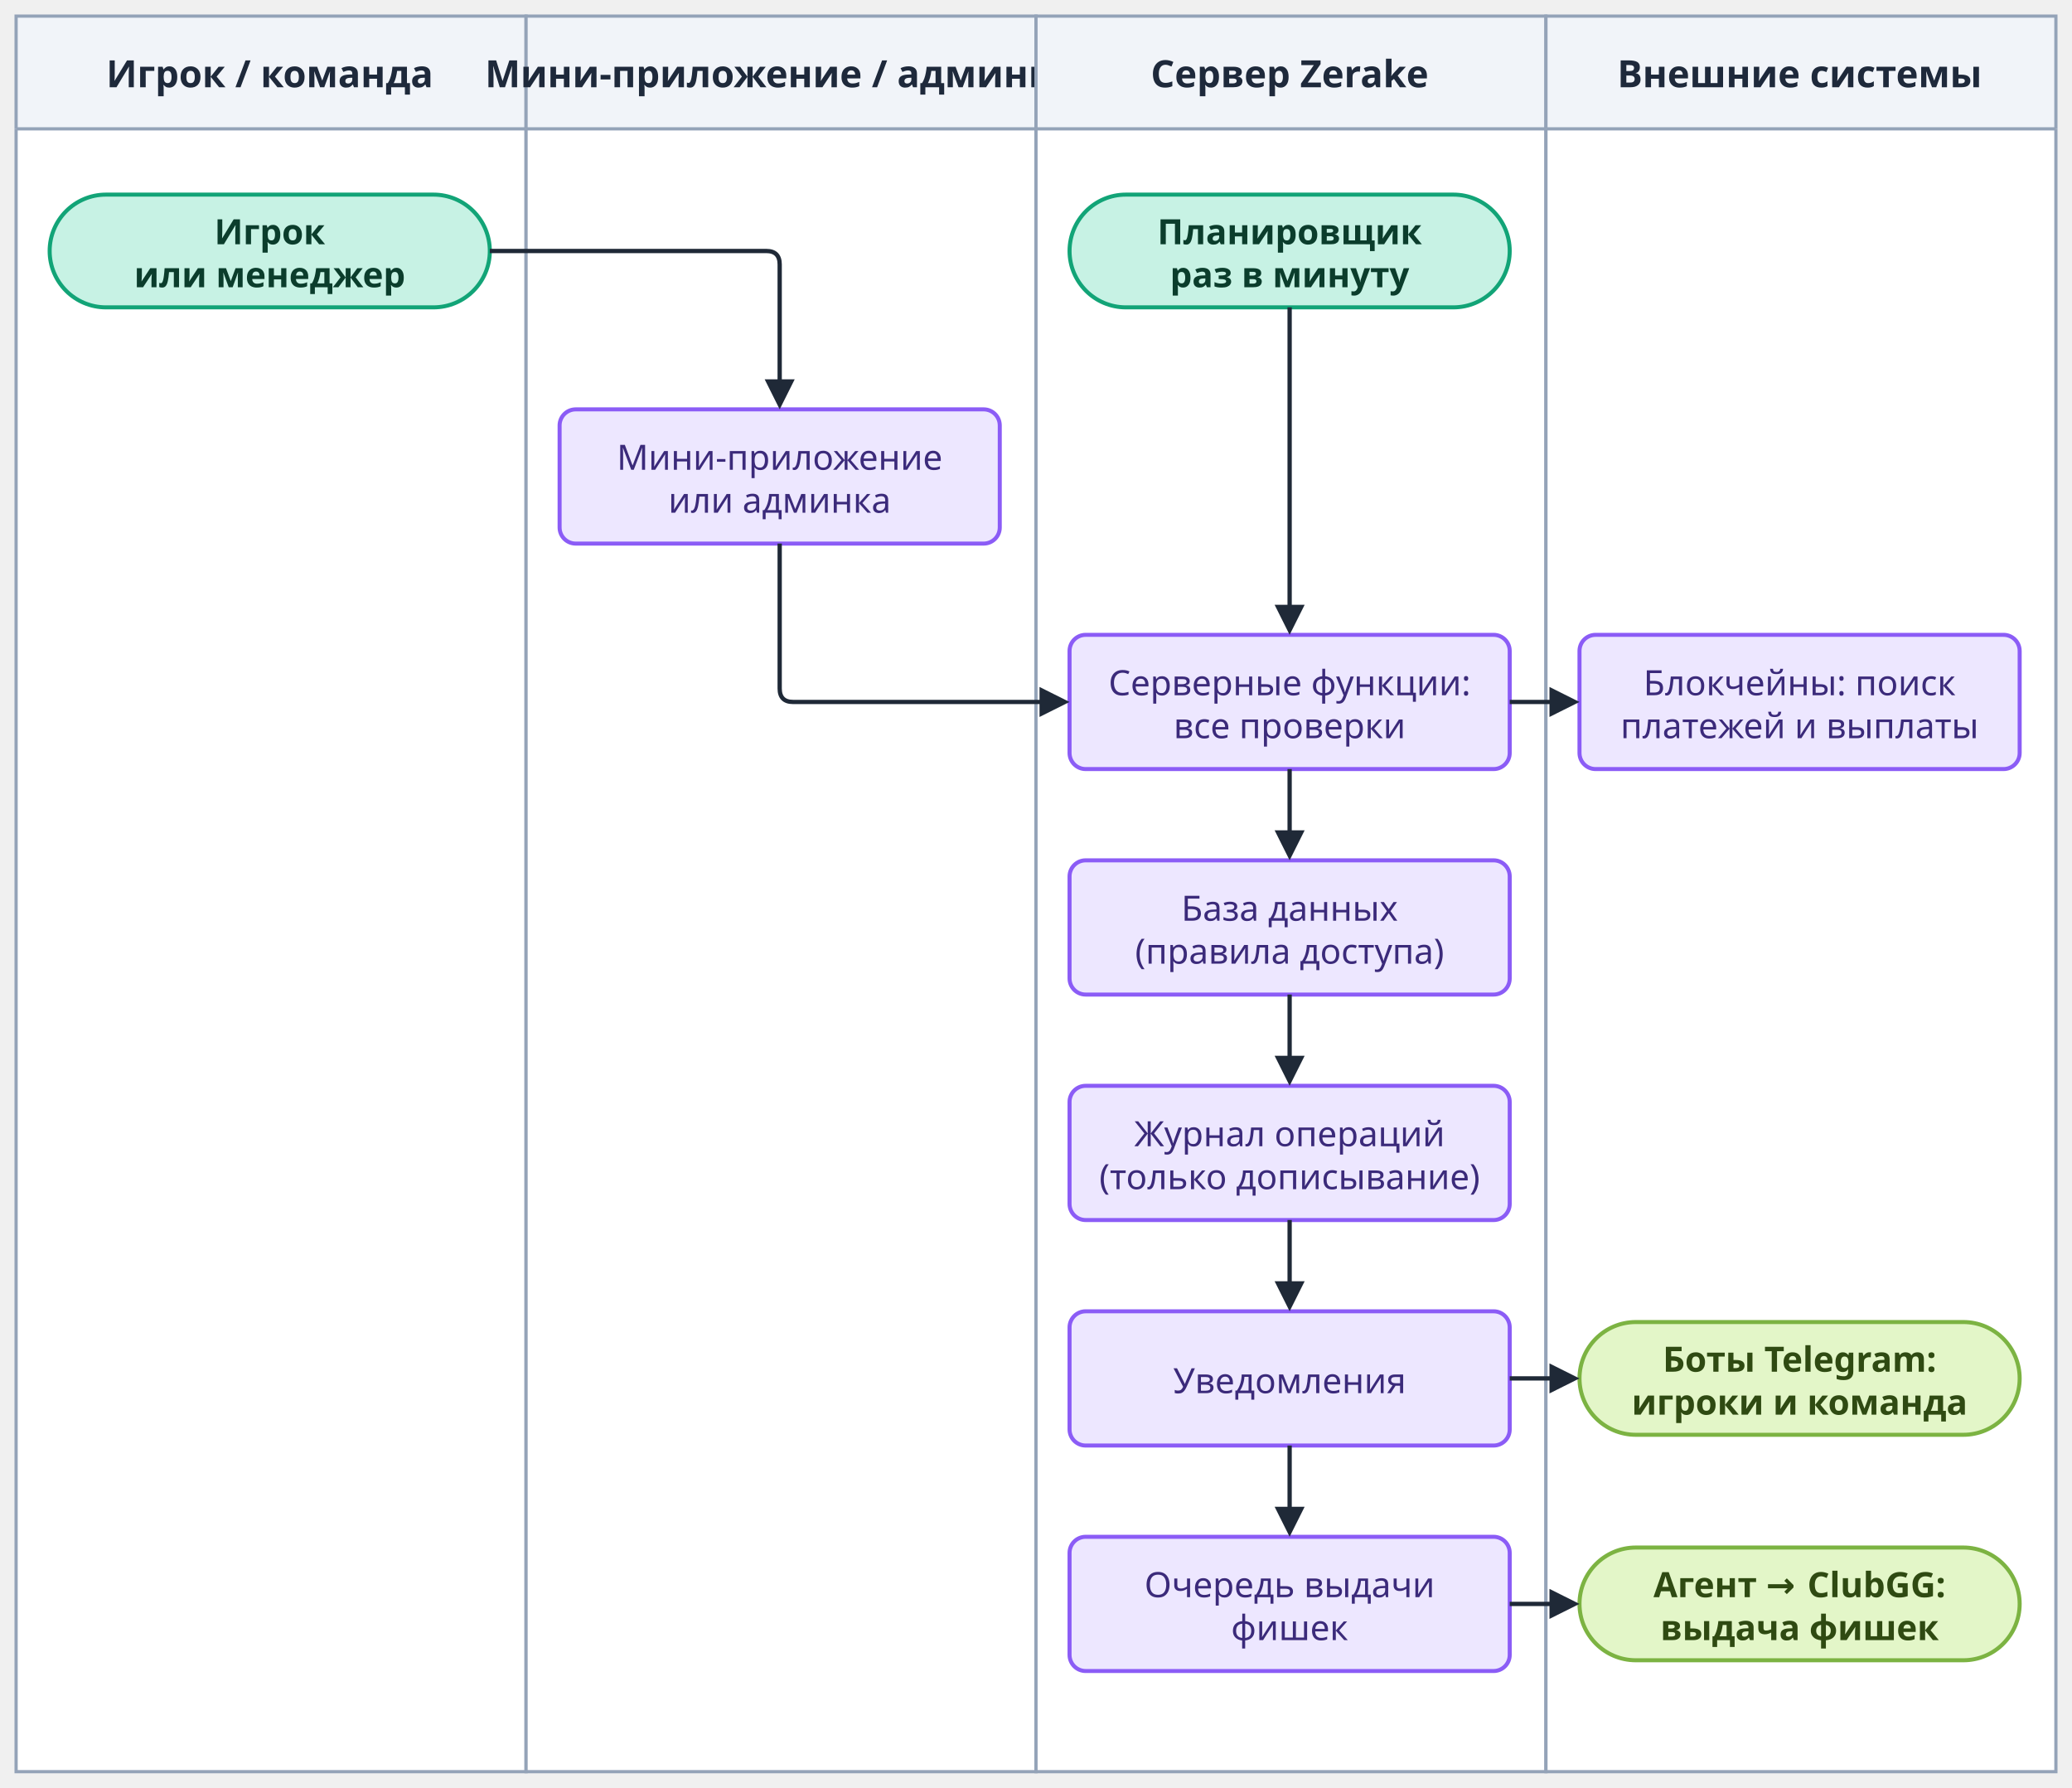
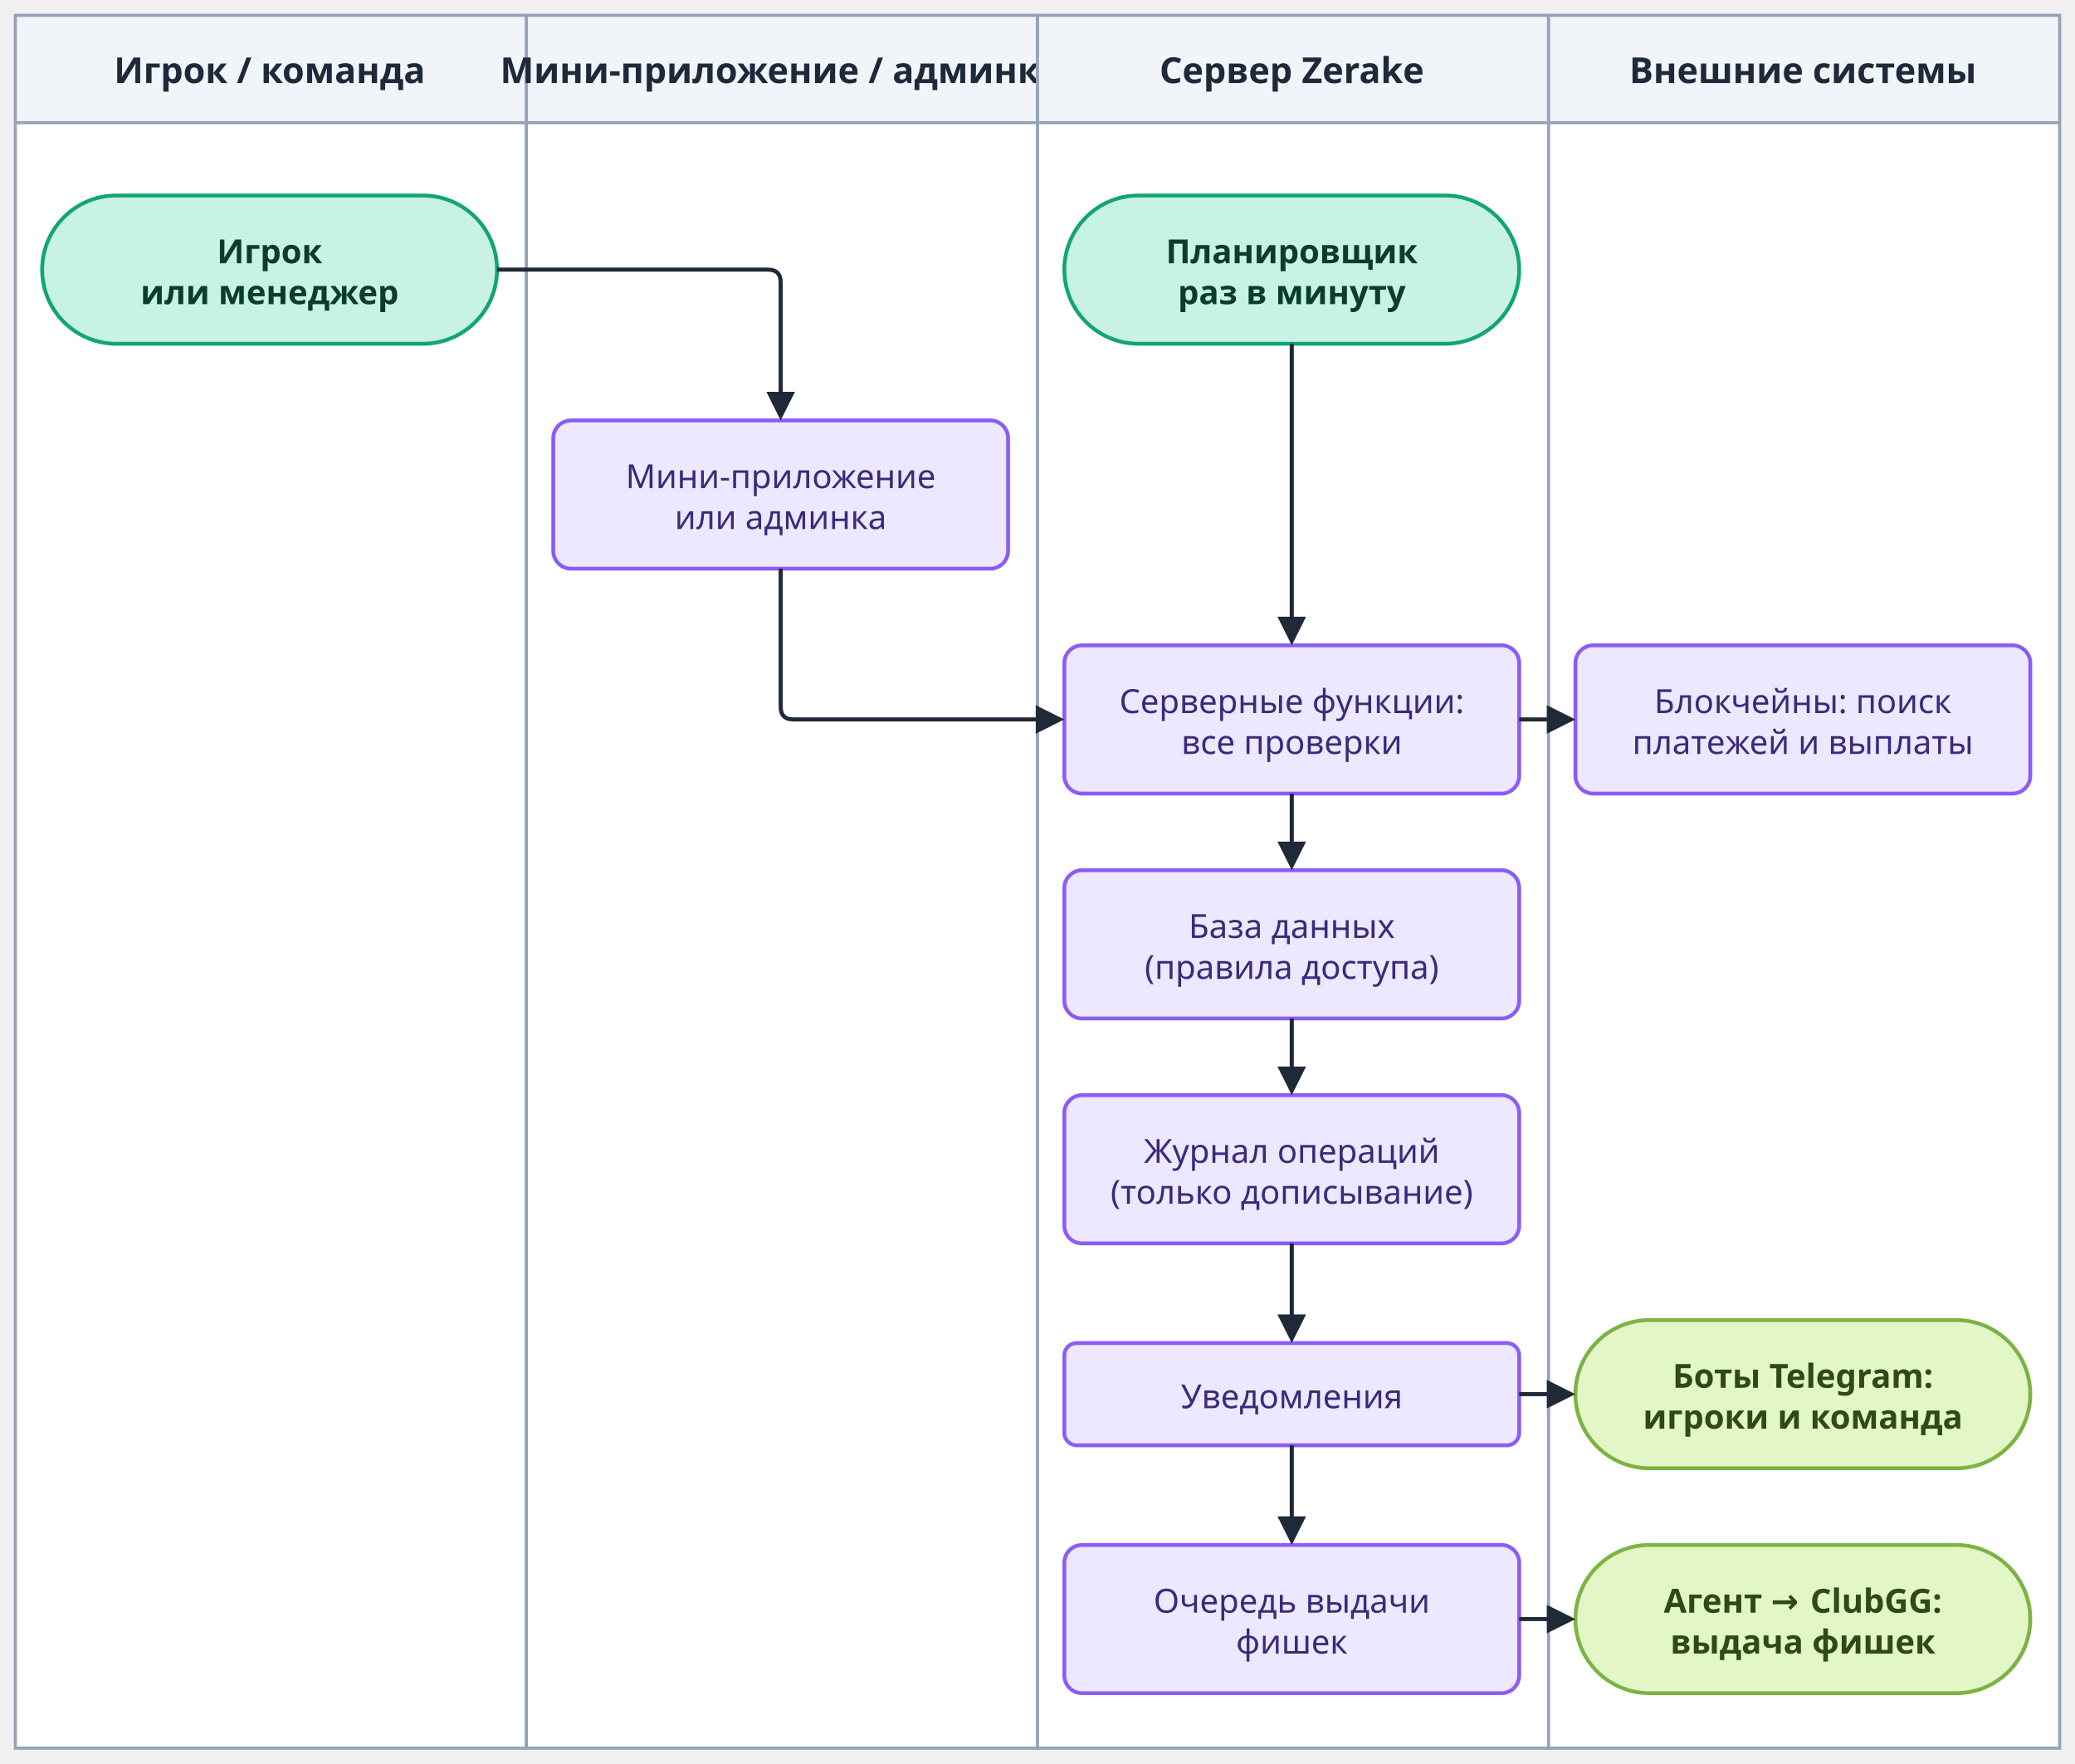
- <svg xmlns="http://www.w3.org/2000/svg" width="772" height="666" role="img" aria-label="Как запрос проходит через Zerake" viewBox="814.5 -5.5 772 666" style="">
+ <svg xmlns="http://www.w3.org/2000/svg" width="812" height="690" role="img" aria-label="Как запрос проходит через Zerake" viewBox="794.5 -5.5 812 690" style="">
  <g>
    <g />
-     <g transform="translate(820,0) scale(1)">
-       <g transform="translate(0.5,0.5)" style="visibility: visible;">
-         <path d="M 0 42 L 0 0 L 190 0 L 190 42" fill="#f1f4f9" stroke="#94a3b8" stroke-width="1.2" stroke-miterlimit="10" pointer-events="all" style="fill: light-dark(rgb(241, 244, 249), rgb(25, 28, 32)); stroke: light-dark(rgb(148, 163, 184), rgb(87, 100, 118));" />
-         <path d="M 0 42 L 0 654 L 190 654 L 190 42" fill="#ffffff" stroke="#94a3b8" stroke-width="1.2" stroke-miterlimit="10" pointer-events="all" style="fill: light-dark(rgb(255, 255, 255), rgb(18, 18, 18)); stroke: light-dark(rgb(148, 163, 184), rgb(87, 100, 118));" />
-         <path d="M 0 42 L 190 42" fill="none" stroke="white" stroke-width="9.2" stroke-miterlimit="10" pointer-events="stroke" style="stroke: light-dark(rgb(148, 163, 184), rgb(87, 100, 118));" visibility="hidden" vector-effect="non-scaling-stroke" />
-         <path d="M 0 42 L 190 42" fill="none" stroke="#94a3b8" stroke-width="1.2" stroke-miterlimit="10" pointer-events="all" style="stroke: light-dark(rgb(148, 163, 184), rgb(87, 100, 118));" />
-       </g>
-       <g style="">
-         <g fill="#1E293B" font-family="'Segoe UI'" font-weight="bold" text-anchor="middle" font-size="14px" style="fill: light-dark(rgb(30, 41, 59), rgb(195, 204, 220));">
-           <text x="95" y="27">Игрок / команда</text>
-         </g>
-       </g>
-       <g transform="translate(0.5,0.5)" style="visibility: visible;">
-         <path d="M 190 42 L 190 0 L 380 0 L 380 42" fill="#f1f4f9" stroke="#94a3b8" stroke-width="1.2" stroke-miterlimit="10" pointer-events="all" style="fill: light-dark(rgb(241, 244, 249), rgb(25, 28, 32)); stroke: light-dark(rgb(148, 163, 184), rgb(87, 100, 118));" />
-         <path d="M 190 42 L 190 654 L 380 654 L 380 42" fill="#ffffff" stroke="#94a3b8" stroke-width="1.2" stroke-miterlimit="10" pointer-events="all" style="fill: light-dark(rgb(255, 255, 255), rgb(18, 18, 18)); stroke: light-dark(rgb(148, 163, 184), rgb(87, 100, 118));" />
-         <path d="M 190 42 L 380 42" fill="none" stroke="white" stroke-width="9.2" stroke-miterlimit="10" pointer-events="stroke" style="stroke: light-dark(rgb(148, 163, 184), rgb(87, 100, 118));" visibility="hidden" vector-effect="non-scaling-stroke" />
-         <path d="M 190 42 L 380 42" fill="none" stroke="#94a3b8" stroke-width="1.2" stroke-miterlimit="10" pointer-events="all" style="stroke: light-dark(rgb(148, 163, 184), rgb(87, 100, 118));" />
-       </g>
-       <g style="">
-         <g fill="#1E293B" font-family="'Segoe UI'" font-weight="bold" text-anchor="middle" font-size="14px" style="fill: light-dark(rgb(30, 41, 59), rgb(195, 204, 220));">
-           <text x="285" y="27">Мини-приложение / админка</text>
-         </g>
-       </g>
-       <g transform="translate(0.5,0.5)" style="visibility: visible;">
-         <path d="M 380 42 L 380 0 L 570 0 L 570 42" fill="#f1f4f9" stroke="#94a3b8" stroke-width="1.2" stroke-miterlimit="10" pointer-events="all" style="fill: light-dark(rgb(241, 244, 249), rgb(25, 28, 32)); stroke: light-dark(rgb(148, 163, 184), rgb(87, 100, 118));" />
-         <path d="M 380 42 L 380 654 L 570 654 L 570 42" fill="#ffffff" stroke="#94a3b8" stroke-width="1.2" stroke-miterlimit="10" pointer-events="all" style="fill: light-dark(rgb(255, 255, 255), rgb(18, 18, 18)); stroke: light-dark(rgb(148, 163, 184), rgb(87, 100, 118));" />
-         <path d="M 380 42 L 570 42" fill="none" stroke="white" stroke-width="9.2" stroke-miterlimit="10" pointer-events="stroke" style="stroke: light-dark(rgb(148, 163, 184), rgb(87, 100, 118));" visibility="hidden" vector-effect="non-scaling-stroke" />
-         <path d="M 380 42 L 570 42" fill="none" stroke="#94a3b8" stroke-width="1.2" stroke-miterlimit="10" pointer-events="all" style="stroke: light-dark(rgb(148, 163, 184), rgb(87, 100, 118));" />
-       </g>
-       <g style="">
-         <g fill="#1E293B" font-family="'Segoe UI'" font-weight="bold" text-anchor="middle" font-size="14px" style="fill: light-dark(rgb(30, 41, 59), rgb(195, 204, 220));">
-           <text x="475" y="27">Сервер Zerake</text>
-         </g>
-       </g>
-       <g transform="translate(0.5,0.5)" style="visibility: visible;">
-         <path d="M 570 42 L 570 0 L 760 0 L 760 42" fill="#f1f4f9" stroke="#94a3b8" stroke-width="1.2" stroke-miterlimit="10" pointer-events="all" style="fill: light-dark(rgb(241, 244, 249), rgb(25, 28, 32)); stroke: light-dark(rgb(148, 163, 184), rgb(87, 100, 118));" />
-         <path d="M 570 42 L 570 654 L 760 654 L 760 42" fill="#ffffff" stroke="#94a3b8" stroke-width="1.2" stroke-miterlimit="10" pointer-events="all" style="fill: light-dark(rgb(255, 255, 255), rgb(18, 18, 18)); stroke: light-dark(rgb(148, 163, 184), rgb(87, 100, 118));" />
-         <path d="M 570 42 L 760 42" fill="none" stroke="white" stroke-width="9.2" stroke-miterlimit="10" pointer-events="stroke" style="stroke: light-dark(rgb(148, 163, 184), rgb(87, 100, 118));" visibility="hidden" vector-effect="non-scaling-stroke" />
-         <path d="M 570 42 L 760 42" fill="none" stroke="#94a3b8" stroke-width="1.2" stroke-miterlimit="10" pointer-events="all" style="stroke: light-dark(rgb(148, 163, 184), rgb(87, 100, 118));" />
-       </g>
-       <g style="">
-         <g fill="#1E293B" font-family="'Segoe UI'" font-weight="bold" text-anchor="middle" font-size="14px" style="fill: light-dark(rgb(30, 41, 59), rgb(195, 204, 220));">
-           <text x="665" y="27">Внешние системы</text>
-         </g>
-       </g>
-       <g style="visibility: visible;">
-         <rect x="13" y="67" width="164" height="42" rx="21" ry="21" fill="#c7f2e4" stroke="#12a477" stroke-width="1.5" pointer-events="all" style="fill: light-dark(rgb(199, 242, 228), rgb(9, 46, 34)); stroke: light-dark(rgb(18, 164, 119), rgb(29, 155, 116));" />
+     <g transform="translate(800,0) scale(1)">
+       <g transform="translate(0.5,0.5)" style="visibility: visible;">
+         <path d="M 0 42 L 0 0 L 200 0 L 200 42" fill="#f1f4f9" stroke="#94a3b8" stroke-width="1.2" stroke-miterlimit="10" pointer-events="all" style="fill: light-dark(rgb(241, 244, 249), rgb(25, 28, 32)); stroke: light-dark(rgb(148, 163, 184), rgb(87, 100, 118));" />
+         <path d="M 0 42 L 0 678 L 200 678 L 200 42" fill="#ffffff" stroke="#94a3b8" stroke-width="1.2" stroke-miterlimit="10" pointer-events="all" style="fill: light-dark(rgb(255, 255, 255), rgb(18, 18, 18)); stroke: light-dark(rgb(148, 163, 184), rgb(87, 100, 118));" />
+         <path d="M 0 42 L 200 42" fill="none" stroke="white" stroke-width="9.2" stroke-miterlimit="10" pointer-events="stroke" style="stroke: light-dark(rgb(148, 163, 184), rgb(87, 100, 118));" visibility="hidden" vector-effect="non-scaling-stroke" />
+         <path d="M 0 42 L 200 42" fill="none" stroke="#94a3b8" stroke-width="1.2" stroke-miterlimit="10" pointer-events="all" style="stroke: light-dark(rgb(148, 163, 184), rgb(87, 100, 118));" />
+       </g>
+       <g style="">
+         <g fill="#1E293B" font-family="'Segoe UI'" font-weight="bold" text-anchor="middle" font-size="14px" style="fill: light-dark(rgb(30, 41, 59), rgb(195, 204, 220));">
+           <text x="100" y="27">Игрок / команда</text>
+         </g>
+       </g>
+       <g transform="translate(0.5,0.5)" style="visibility: visible;">
+         <path d="M 200 42 L 200 0 L 400 0 L 400 42" fill="#f1f4f9" stroke="#94a3b8" stroke-width="1.2" stroke-miterlimit="10" pointer-events="all" style="fill: light-dark(rgb(241, 244, 249), rgb(25, 28, 32)); stroke: light-dark(rgb(148, 163, 184), rgb(87, 100, 118));" />
+         <path d="M 200 42 L 200 678 L 400 678 L 400 42" fill="#ffffff" stroke="#94a3b8" stroke-width="1.2" stroke-miterlimit="10" pointer-events="all" style="fill: light-dark(rgb(255, 255, 255), rgb(18, 18, 18)); stroke: light-dark(rgb(148, 163, 184), rgb(87, 100, 118));" />
+         <path d="M 200 42 L 400 42" fill="none" stroke="white" stroke-width="9.2" stroke-miterlimit="10" pointer-events="stroke" style="stroke: light-dark(rgb(148, 163, 184), rgb(87, 100, 118));" visibility="hidden" vector-effect="non-scaling-stroke" />
+         <path d="M 200 42 L 400 42" fill="none" stroke="#94a3b8" stroke-width="1.2" stroke-miterlimit="10" pointer-events="all" style="stroke: light-dark(rgb(148, 163, 184), rgb(87, 100, 118));" />
+       </g>
+       <g style="">
+         <g fill="#1E293B" font-family="'Segoe UI'" font-weight="bold" text-anchor="middle" font-size="14px" style="fill: light-dark(rgb(30, 41, 59), rgb(195, 204, 220));">
+           <text x="300" y="27">Мини-приложение / админка</text>
+         </g>
+       </g>
+       <g transform="translate(0.5,0.5)" style="visibility: visible;">
+         <path d="M 400 42 L 400 0 L 600 0 L 600 42" fill="#f1f4f9" stroke="#94a3b8" stroke-width="1.2" stroke-miterlimit="10" pointer-events="all" style="fill: light-dark(rgb(241, 244, 249), rgb(25, 28, 32)); stroke: light-dark(rgb(148, 163, 184), rgb(87, 100, 118));" />
+         <path d="M 400 42 L 400 678 L 600 678 L 600 42" fill="#ffffff" stroke="#94a3b8" stroke-width="1.2" stroke-miterlimit="10" pointer-events="all" style="fill: light-dark(rgb(255, 255, 255), rgb(18, 18, 18)); stroke: light-dark(rgb(148, 163, 184), rgb(87, 100, 118));" />
+         <path d="M 400 42 L 600 42" fill="none" stroke="white" stroke-width="9.2" stroke-miterlimit="10" pointer-events="stroke" style="stroke: light-dark(rgb(148, 163, 184), rgb(87, 100, 118));" visibility="hidden" vector-effect="non-scaling-stroke" />
+         <path d="M 400 42 L 600 42" fill="none" stroke="#94a3b8" stroke-width="1.2" stroke-miterlimit="10" pointer-events="all" style="stroke: light-dark(rgb(148, 163, 184), rgb(87, 100, 118));" />
+       </g>
+       <g style="">
+         <g fill="#1E293B" font-family="'Segoe UI'" font-weight="bold" text-anchor="middle" font-size="14px" style="fill: light-dark(rgb(30, 41, 59), rgb(195, 204, 220));">
+           <text x="500" y="27">Сервер Zerake</text>
+         </g>
+       </g>
+       <g transform="translate(0.5,0.5)" style="visibility: visible;">
+         <path d="M 600 42 L 600 0 L 800 0 L 800 42" fill="#f1f4f9" stroke="#94a3b8" stroke-width="1.2" stroke-miterlimit="10" pointer-events="all" style="fill: light-dark(rgb(241, 244, 249), rgb(25, 28, 32)); stroke: light-dark(rgb(148, 163, 184), rgb(87, 100, 118));" />
+         <path d="M 600 42 L 600 678 L 800 678 L 800 42" fill="#ffffff" stroke="#94a3b8" stroke-width="1.2" stroke-miterlimit="10" pointer-events="all" style="fill: light-dark(rgb(255, 255, 255), rgb(18, 18, 18)); stroke: light-dark(rgb(148, 163, 184), rgb(87, 100, 118));" />
+         <path d="M 600 42 L 800 42" fill="none" stroke="white" stroke-width="9.2" stroke-miterlimit="10" pointer-events="stroke" style="stroke: light-dark(rgb(148, 163, 184), rgb(87, 100, 118));" visibility="hidden" vector-effect="non-scaling-stroke" />
+         <path d="M 600 42 L 800 42" fill="none" stroke="#94a3b8" stroke-width="1.2" stroke-miterlimit="10" pointer-events="all" style="stroke: light-dark(rgb(148, 163, 184), rgb(87, 100, 118));" />
+       </g>
+       <g style="">
+         <g fill="#1E293B" font-family="'Segoe UI'" font-weight="bold" text-anchor="middle" font-size="14px" style="fill: light-dark(rgb(30, 41, 59), rgb(195, 204, 220));">
+           <text x="700" y="27">Внешние системы</text>
+         </g>
+       </g>
+       <g style="visibility: visible;">
+         <rect x="11" y="71" width="178" height="58" rx="29" ry="29" fill="#c7f2e4" stroke="#12a477" stroke-width="1.5" pointer-events="all" style="fill: light-dark(rgb(199, 242, 228), rgb(9, 46, 34)); stroke: light-dark(rgb(18, 164, 119), rgb(29, 155, 116));" />
      </g>
      <g style="">
        <g fill="#0B3D2C" font-family="'Segoe UI'" font-weight="bold" text-anchor="middle" font-size="13px" style="fill: light-dark(rgb(11, 61, 44), rgb(162, 205, 191));">
-           <text x="95" y="85.5">Игрок</text>
-           <text x="95" y="101.5">или менеджер</text>
-         </g>
-       </g>
-       <g style="visibility: visible;">
-         <rect x="203" y="147" width="164" height="50" rx="6" ry="6" fill="#ede7ff" stroke="#8b5cf6" stroke-width="1.5" pointer-events="all" style="fill: light-dark(rgb(237, 231, 255), rgb(38, 33, 53)); stroke: light-dark(rgb(139, 92, 246), rgb(162, 122, 254));" />
-       </g>
-       <g style="">
-         <g fill="#3B2A7A" font-family="'Segoe UI'" text-anchor="middle" font-size="13px" style="fill: light-dark(rgb(59, 42, 122), rgb(200, 185, 254));">
-           <text x="285" y="169.5">Мини-приложение</text>
-           <text x="285" y="185.5">или админка</text>
-         </g>
-       </g>
-       <g style="visibility: visible;">
-         <rect x="393" y="67" width="164" height="42" rx="21" ry="21" fill="#c7f2e4" stroke="#12a477" stroke-width="1.5" pointer-events="all" style="fill: light-dark(rgb(199, 242, 228), rgb(9, 46, 34)); stroke: light-dark(rgb(18, 164, 119), rgb(29, 155, 116));" />
+           <text x="100" y="97.5">Игрок</text>
+           <text x="100" y="113.5">или менеджер</text>
+         </g>
+       </g>
+       <g style="visibility: visible;">
+         <rect x="211" y="159" width="178" height="58" rx="6.96" ry="6.96" fill="#ede7ff" stroke="#8b5cf6" stroke-width="1.5" pointer-events="all" style="fill: light-dark(rgb(237, 231, 255), rgb(38, 33, 53)); stroke: light-dark(rgb(139, 92, 246), rgb(162, 122, 254));" />
+       </g>
+       <g style="">
+         <g fill="#3B2A7A" font-family="'Segoe UI'" text-anchor="middle" font-size="13px" style="fill: light-dark(rgb(59, 42, 122), rgb(200, 185, 254));">
+           <text x="300" y="185.5">Мини-приложение</text>
+           <text x="300" y="201.5">или админка</text>
+         </g>
+       </g>
+       <g style="visibility: visible;">
+         <rect x="411" y="71" width="178" height="58" rx="29" ry="29" fill="#c7f2e4" stroke="#12a477" stroke-width="1.5" pointer-events="all" style="fill: light-dark(rgb(199, 242, 228), rgb(9, 46, 34)); stroke: light-dark(rgb(18, 164, 119), rgb(29, 155, 116));" />
      </g>
      <g style="">
        <g fill="#0B3D2C" font-family="'Segoe UI'" font-weight="bold" text-anchor="middle" font-size="13px" style="fill: light-dark(rgb(11, 61, 44), rgb(162, 205, 191));">
-           <text x="475" y="85.5">Планировщик</text>
-           <text x="475" y="101.5">раз в минуту</text>
-         </g>
-       </g>
-       <g style="visibility: visible;">
-         <rect x="393" y="231" width="164" height="50" rx="6" ry="6" fill="#ede7ff" stroke="#8b5cf6" stroke-width="1.5" pointer-events="all" style="fill: light-dark(rgb(237, 231, 255), rgb(38, 33, 53)); stroke: light-dark(rgb(139, 92, 246), rgb(162, 122, 254));" />
-       </g>
-       <g style="">
-         <g fill="#3B2A7A" font-family="'Segoe UI'" text-anchor="middle" font-size="13px" style="fill: light-dark(rgb(59, 42, 122), rgb(200, 185, 254));">
-           <text x="475" y="253.5">Серверные функции:</text>
-           <text x="475" y="269.5">все проверки</text>
-         </g>
-       </g>
-       <g style="visibility: visible;">
-         <rect x="583" y="231" width="164" height="50" rx="6" ry="6" fill="#ede7ff" stroke="#8b5cf6" stroke-width="1.5" pointer-events="all" style="fill: light-dark(rgb(237, 231, 255), rgb(38, 33, 53)); stroke: light-dark(rgb(139, 92, 246), rgb(162, 122, 254));" />
-       </g>
-       <g style="">
-         <g fill="#3B2A7A" font-family="'Segoe UI'" text-anchor="middle" font-size="13px" style="fill: light-dark(rgb(59, 42, 122), rgb(200, 185, 254));">
-           <text x="665" y="253.5">Блокчейны: поиск</text>
-           <text x="665" y="269.5">платежей и выплаты</text>
-         </g>
-       </g>
-       <g style="visibility: visible;">
-         <rect x="393" y="315" width="164" height="50" rx="6" ry="6" fill="#ede7ff" stroke="#8b5cf6" stroke-width="1.5" pointer-events="all" style="fill: light-dark(rgb(237, 231, 255), rgb(38, 33, 53)); stroke: light-dark(rgb(139, 92, 246), rgb(162, 122, 254));" />
-       </g>
-       <g style="">
-         <g fill="#3B2A7A" font-family="'Segoe UI'" text-anchor="middle" font-size="13px" style="fill: light-dark(rgb(59, 42, 122), rgb(200, 185, 254));">
-           <text x="475" y="337.5">База данных</text>
-           <text x="475" y="353.5">(правила доступа)</text>
-         </g>
-       </g>
-       <g style="visibility: visible;">
-         <rect x="393" y="399" width="164" height="50" rx="6" ry="6" fill="#ede7ff" stroke="#8b5cf6" stroke-width="1.5" pointer-events="all" style="fill: light-dark(rgb(237, 231, 255), rgb(38, 33, 53)); stroke: light-dark(rgb(139, 92, 246), rgb(162, 122, 254));" />
-       </g>
-       <g style="">
-         <g fill="#3B2A7A" font-family="'Segoe UI'" text-anchor="middle" font-size="13px" style="fill: light-dark(rgb(59, 42, 122), rgb(200, 185, 254));">
-           <text x="475" y="421.5">Журнал операций</text>
-           <text x="475" y="437.5">(только дописывание)</text>
-         </g>
-       </g>
-       <g style="visibility: visible;">
-         <rect x="393" y="483" width="164" height="50" rx="6" ry="6" fill="#ede7ff" stroke="#8b5cf6" stroke-width="1.5" pointer-events="all" style="fill: light-dark(rgb(237, 231, 255), rgb(38, 33, 53)); stroke: light-dark(rgb(139, 92, 246), rgb(162, 122, 254));" />
-       </g>
-       <g style="">
-         <g fill="#3B2A7A" font-family="'Segoe UI'" text-anchor="middle" font-size="13px" style="fill: light-dark(rgb(59, 42, 122), rgb(200, 185, 254));">
-           <text x="475" y="513.5">Уведомления</text>
-         </g>
-       </g>
-       <g style="visibility: visible;">
-         <rect x="583" y="487" width="164" height="42" rx="21" ry="21" fill="#e3f6c8" stroke="#7cb342" stroke-width="1.5" pointer-events="all" style="fill: light-dark(rgb(227, 246, 200), rgb(22, 38, 0)); stroke: light-dark(rgb(124, 179, 66), rgb(69, 117, 20));" />
+           <text x="500" y="97.5">Планировщик</text>
+           <text x="500" y="113.5">раз в минуту</text>
+         </g>
+       </g>
+       <g style="visibility: visible;">
+         <rect x="411" y="247" width="178" height="58" rx="6.96" ry="6.96" fill="#ede7ff" stroke="#8b5cf6" stroke-width="1.5" pointer-events="all" style="fill: light-dark(rgb(237, 231, 255), rgb(38, 33, 53)); stroke: light-dark(rgb(139, 92, 246), rgb(162, 122, 254));" />
+       </g>
+       <g style="">
+         <g fill="#3B2A7A" font-family="'Segoe UI'" text-anchor="middle" font-size="13px" style="fill: light-dark(rgb(59, 42, 122), rgb(200, 185, 254));">
+           <text x="500" y="273.5">Серверные функции:</text>
+           <text x="500" y="289.5">все проверки</text>
+         </g>
+       </g>
+       <g style="visibility: visible;">
+         <rect x="611" y="247" width="178" height="58" rx="6.96" ry="6.96" fill="#ede7ff" stroke="#8b5cf6" stroke-width="1.5" pointer-events="all" style="fill: light-dark(rgb(237, 231, 255), rgb(38, 33, 53)); stroke: light-dark(rgb(139, 92, 246), rgb(162, 122, 254));" />
+       </g>
+       <g style="">
+         <g fill="#3B2A7A" font-family="'Segoe UI'" text-anchor="middle" font-size="13px" style="fill: light-dark(rgb(59, 42, 122), rgb(200, 185, 254));">
+           <text x="700" y="273.5">Блокчейны: поиск</text>
+           <text x="700" y="289.5">платежей и выплаты</text>
+         </g>
+       </g>
+       <g style="visibility: visible;">
+         <rect x="411" y="335" width="178" height="58" rx="6.96" ry="6.96" fill="#ede7ff" stroke="#8b5cf6" stroke-width="1.5" pointer-events="all" style="fill: light-dark(rgb(237, 231, 255), rgb(38, 33, 53)); stroke: light-dark(rgb(139, 92, 246), rgb(162, 122, 254));" />
+       </g>
+       <g style="">
+         <g fill="#3B2A7A" font-family="'Segoe UI'" text-anchor="middle" font-size="13px" style="fill: light-dark(rgb(59, 42, 122), rgb(200, 185, 254));">
+           <text x="500" y="361.5">База данных</text>
+           <text x="500" y="377.5">(правила доступа)</text>
+         </g>
+       </g>
+       <g style="visibility: visible;">
+         <rect x="411" y="423" width="178" height="58" rx="6.96" ry="6.96" fill="#ede7ff" stroke="#8b5cf6" stroke-width="1.5" pointer-events="all" style="fill: light-dark(rgb(237, 231, 255), rgb(38, 33, 53)); stroke: light-dark(rgb(139, 92, 246), rgb(162, 122, 254));" />
+       </g>
+       <g style="">
+         <g fill="#3B2A7A" font-family="'Segoe UI'" text-anchor="middle" font-size="13px" style="fill: light-dark(rgb(59, 42, 122), rgb(200, 185, 254));">
+           <text x="500" y="449.5">Журнал операций</text>
+           <text x="500" y="465.5">(только дописывание)</text>
+         </g>
+       </g>
+       <g style="visibility: visible;">
+         <rect x="411" y="520" width="178" height="40" rx="4.8" ry="4.8" fill="#ede7ff" stroke="#8b5cf6" stroke-width="1.5" pointer-events="all" style="fill: light-dark(rgb(237, 231, 255), rgb(38, 33, 53)); stroke: light-dark(rgb(139, 92, 246), rgb(162, 122, 254));" />
+       </g>
+       <g style="">
+         <g fill="#3B2A7A" font-family="'Segoe UI'" text-anchor="middle" font-size="13px" style="fill: light-dark(rgb(59, 42, 122), rgb(200, 185, 254));">
+           <text x="500" y="545.5">Уведомления</text>
+         </g>
+       </g>
+       <g style="visibility: visible;">
+         <rect x="611" y="511" width="178" height="58" rx="29" ry="29" fill="#e3f6c8" stroke="#7cb342" stroke-width="1.5" pointer-events="all" style="fill: light-dark(rgb(227, 246, 200), rgb(22, 38, 0)); stroke: light-dark(rgb(124, 179, 66), rgb(69, 117, 20));" />
      </g>
      <g style="">
        <g fill="#2F4A12" font-family="'Segoe UI'" font-weight="bold" text-anchor="middle" font-size="13px" style="fill: light-dark(rgb(47, 74, 18), rgb(168, 191, 143));">
-           <text x="665" y="505.5">Боты Telegram:</text>
-           <text x="665" y="521.5">игроки и команда</text>
-         </g>
-       </g>
-       <g style="visibility: visible;">
-         <rect x="393" y="567" width="164" height="50" rx="6" ry="6" fill="#ede7ff" stroke="#8b5cf6" stroke-width="1.5" pointer-events="all" style="fill: light-dark(rgb(237, 231, 255), rgb(38, 33, 53)); stroke: light-dark(rgb(139, 92, 246), rgb(162, 122, 254));" />
-       </g>
-       <g style="">
-         <g fill="#3B2A7A" font-family="'Segoe UI'" text-anchor="middle" font-size="13px" style="fill: light-dark(rgb(59, 42, 122), rgb(200, 185, 254));">
-           <text x="475" y="589.5">Очередь выдачи</text>
-           <text x="475" y="605.5">фишек</text>
-         </g>
-       </g>
-       <g style="visibility: visible;">
-         <rect x="583" y="571" width="164" height="42" rx="21" ry="21" fill="#e3f6c8" stroke="#7cb342" stroke-width="1.5" pointer-events="all" style="fill: light-dark(rgb(227, 246, 200), rgb(22, 38, 0)); stroke: light-dark(rgb(124, 179, 66), rgb(69, 117, 20));" />
+           <text x="700" y="537.5">Боты Telegram:</text>
+           <text x="700" y="553.5">игроки и команда</text>
+         </g>
+       </g>
+       <g style="visibility: visible;">
+         <rect x="411" y="599" width="178" height="58" rx="6.96" ry="6.96" fill="#ede7ff" stroke="#8b5cf6" stroke-width="1.5" pointer-events="all" style="fill: light-dark(rgb(237, 231, 255), rgb(38, 33, 53)); stroke: light-dark(rgb(139, 92, 246), rgb(162, 122, 254));" />
+       </g>
+       <g style="">
+         <g fill="#3B2A7A" font-family="'Segoe UI'" text-anchor="middle" font-size="13px" style="fill: light-dark(rgb(59, 42, 122), rgb(200, 185, 254));">
+           <text x="500" y="625.5">Очередь выдачи</text>
+           <text x="500" y="641.5">фишек</text>
+         </g>
+       </g>
+       <g style="visibility: visible;">
+         <rect x="611" y="599" width="178" height="58" rx="29" ry="29" fill="#e3f6c8" stroke="#7cb342" stroke-width="1.5" pointer-events="all" style="fill: light-dark(rgb(227, 246, 200), rgb(22, 38, 0)); stroke: light-dark(rgb(124, 179, 66), rgb(69, 117, 20));" />
      </g>
      <g style="">
        <g fill="#2F4A12" font-family="'Segoe UI'" font-weight="bold" text-anchor="middle" font-size="13px" style="fill: light-dark(rgb(47, 74, 18), rgb(168, 191, 143));">
-           <text x="665" y="589.5">Агент → ClubGG:</text>
-           <text x="665" y="605.5">выдача фишек</text>
-         </g>
-       </g>
-       <g style="visibility: visible;">
-         <path d="M 177 88 L 280 88 Q 285 88 285 93 L 285 136.61" fill="none" stroke="white" stroke-width="9.6" stroke-miterlimit="10" pointer-events="stroke" style="stroke: light-dark(rgb(31, 41, 55), rgb(196, 204, 216));" visibility="hidden" vector-effect="non-scaling-stroke" />
-         <path d="M 177 88 L 280 88 Q 285 88 285 93 L 285 136.61" fill="none" stroke="#1f2937" stroke-width="1.6" stroke-miterlimit="10" pointer-events="stroke" style="stroke: light-dark(rgb(31, 41, 55), rgb(196, 204, 216));" />
-         <path d="M 285 145.21 L 280.7 136.61 L 289.3 136.61 Z" fill="#1f2937" stroke="#1f2937" stroke-width="1.6" stroke-miterlimit="10" pointer-events="all" style="fill: light-dark(rgb(31, 41, 55), rgb(196, 204, 216)); stroke: light-dark(rgb(31, 41, 55), rgb(196, 204, 216));" />
-       </g>
-       <g style="visibility: visible;">
-         <path d="M 285 197 L 285 251 Q 285 256 290 256 L 382.61 256" fill="none" stroke="white" stroke-width="9.6" stroke-miterlimit="10" pointer-events="stroke" style="stroke: light-dark(rgb(31, 41, 55), rgb(196, 204, 216));" visibility="hidden" vector-effect="non-scaling-stroke" />
-         <path d="M 285 197 L 285 251 Q 285 256 290 256 L 382.61 256" fill="none" stroke="#1f2937" stroke-width="1.6" stroke-miterlimit="10" pointer-events="stroke" style="stroke: light-dark(rgb(31, 41, 55), rgb(196, 204, 216));" />
-         <path d="M 391.21 256 L 382.61 260.3 L 382.61 251.7 Z" fill="#1f2937" stroke="#1f2937" stroke-width="1.6" stroke-miterlimit="10" pointer-events="all" style="fill: light-dark(rgb(31, 41, 55), rgb(196, 204, 216)); stroke: light-dark(rgb(31, 41, 55), rgb(196, 204, 216));" />
-       </g>
-       <g style="visibility: visible;">
-         <path d="M 475 109 L 475 220.61" fill="none" stroke="white" stroke-width="9.6" stroke-miterlimit="10" pointer-events="stroke" style="stroke: light-dark(rgb(31, 41, 55), rgb(196, 204, 216));" visibility="hidden" vector-effect="non-scaling-stroke" />
-         <path d="M 475 109 L 475 220.61" fill="none" stroke="#1f2937" stroke-width="1.6" stroke-miterlimit="10" pointer-events="stroke" style="stroke: light-dark(rgb(31, 41, 55), rgb(196, 204, 216));" />
-         <path d="M 475 229.21 L 470.7 220.61 L 479.3 220.61 Z" fill="#1f2937" stroke="#1f2937" stroke-width="1.6" stroke-miterlimit="10" pointer-events="all" style="fill: light-dark(rgb(31, 41, 55), rgb(196, 204, 216)); stroke: light-dark(rgb(31, 41, 55), rgb(196, 204, 216));" />
-       </g>
-       <g style="visibility: visible;">
-         <path d="M 557 256 L 572 256 Q 577 256 572 256 L 567.5 256 Q 563 256 567.81 256 L 572.61 256" fill="none" stroke="white" stroke-width="9.6" stroke-miterlimit="10" pointer-events="stroke" style="stroke: light-dark(rgb(31, 41, 55), rgb(196, 204, 216));" visibility="hidden" vector-effect="non-scaling-stroke" />
-         <path d="M 557 256 L 572 256 Q 577 256 572 256 L 567.5 256 Q 563 256 567.81 256 L 572.61 256" fill="none" stroke="#1f2937" stroke-width="1.6" stroke-miterlimit="10" pointer-events="stroke" style="stroke: light-dark(rgb(31, 41, 55), rgb(196, 204, 216));" />
-         <path d="M 581.21 256 L 572.61 260.3 L 572.61 251.7 Z" fill="#1f2937" stroke="#1f2937" stroke-width="1.6" stroke-miterlimit="10" pointer-events="all" style="fill: light-dark(rgb(31, 41, 55), rgb(196, 204, 216)); stroke: light-dark(rgb(31, 41, 55), rgb(196, 204, 216));" />
-       </g>
-       <g style="visibility: visible;">
-         <path d="M 475 281 L 475 296 Q 475 301 475 298 L 475 296.5 Q 475 295 475 299.81 L 475 304.61" fill="none" stroke="white" stroke-width="9.6" stroke-miterlimit="10" pointer-events="stroke" style="stroke: light-dark(rgb(31, 41, 55), rgb(196, 204, 216));" visibility="hidden" vector-effect="non-scaling-stroke" />
-         <path d="M 475 281 L 475 296 Q 475 301 475 298 L 475 296.5 Q 475 295 475 299.81 L 475 304.61" fill="none" stroke="#1f2937" stroke-width="1.6" stroke-miterlimit="10" pointer-events="stroke" style="stroke: light-dark(rgb(31, 41, 55), rgb(196, 204, 216));" />
-         <path d="M 475 313.21 L 470.7 304.61 L 479.3 304.61 Z" fill="#1f2937" stroke="#1f2937" stroke-width="1.6" stroke-miterlimit="10" pointer-events="all" style="fill: light-dark(rgb(31, 41, 55), rgb(196, 204, 216)); stroke: light-dark(rgb(31, 41, 55), rgb(196, 204, 216));" />
-       </g>
-       <g style="visibility: visible;">
-         <path d="M 475 365 L 475 380 Q 475 385 475 382 L 475 380.5 Q 475 379 475 383.81 L 475 388.61" fill="none" stroke="white" stroke-width="9.6" stroke-miterlimit="10" pointer-events="stroke" style="stroke: light-dark(rgb(31, 41, 55), rgb(196, 204, 216));" visibility="hidden" vector-effect="non-scaling-stroke" />
-         <path d="M 475 365 L 475 380 Q 475 385 475 382 L 475 380.5 Q 475 379 475 383.81 L 475 388.61" fill="none" stroke="#1f2937" stroke-width="1.6" stroke-miterlimit="10" pointer-events="stroke" style="stroke: light-dark(rgb(31, 41, 55), rgb(196, 204, 216));" />
-         <path d="M 475 397.21 L 470.7 388.61 L 479.3 388.61 Z" fill="#1f2937" stroke="#1f2937" stroke-width="1.6" stroke-miterlimit="10" pointer-events="all" style="fill: light-dark(rgb(31, 41, 55), rgb(196, 204, 216)); stroke: light-dark(rgb(31, 41, 55), rgb(196, 204, 216));" />
-       </g>
-       <g style="visibility: visible;">
-         <path d="M 475 449 L 475 464 Q 475 469 475 466 L 475 464.5 Q 475 463 475 467.81 L 475 472.61" fill="none" stroke="white" stroke-width="9.6" stroke-miterlimit="10" pointer-events="stroke" style="stroke: light-dark(rgb(31, 41, 55), rgb(196, 204, 216));" visibility="hidden" vector-effect="non-scaling-stroke" />
-         <path d="M 475 449 L 475 464 Q 475 469 475 466 L 475 464.5 Q 475 463 475 467.81 L 475 472.61" fill="none" stroke="#1f2937" stroke-width="1.6" stroke-miterlimit="10" pointer-events="stroke" style="stroke: light-dark(rgb(31, 41, 55), rgb(196, 204, 216));" />
-         <path d="M 475 481.21 L 470.7 472.61 L 479.3 472.61 Z" fill="#1f2937" stroke="#1f2937" stroke-width="1.6" stroke-miterlimit="10" pointer-events="all" style="fill: light-dark(rgb(31, 41, 55), rgb(196, 204, 216)); stroke: light-dark(rgb(31, 41, 55), rgb(196, 204, 216));" />
-       </g>
-       <g style="visibility: visible;">
-         <path d="M 557 508 L 572 508 Q 577 508 572 508 L 567.5 508 Q 563 508 567.81 508 L 572.61 508" fill="none" stroke="white" stroke-width="9.6" stroke-miterlimit="10" pointer-events="stroke" style="stroke: light-dark(rgb(31, 41, 55), rgb(196, 204, 216));" visibility="hidden" vector-effect="non-scaling-stroke" />
-         <path d="M 557 508 L 572 508 Q 577 508 572 508 L 567.5 508 Q 563 508 567.81 508 L 572.61 508" fill="none" stroke="#1f2937" stroke-width="1.6" stroke-miterlimit="10" pointer-events="stroke" style="stroke: light-dark(rgb(31, 41, 55), rgb(196, 204, 216));" />
-         <path d="M 581.21 508 L 572.61 512.3 L 572.61 503.7 Z" fill="#1f2937" stroke="#1f2937" stroke-width="1.6" stroke-miterlimit="10" pointer-events="all" style="fill: light-dark(rgb(31, 41, 55), rgb(196, 204, 216)); stroke: light-dark(rgb(31, 41, 55), rgb(196, 204, 216));" />
-       </g>
-       <g style="visibility: visible;">
-         <path d="M 475 533 L 475 548 Q 475 553 475 550 L 475 548.5 Q 475 547 475 551.81 L 475 556.61" fill="none" stroke="white" stroke-width="9.6" stroke-miterlimit="10" pointer-events="stroke" style="stroke: light-dark(rgb(31, 41, 55), rgb(196, 204, 216));" visibility="hidden" vector-effect="non-scaling-stroke" />
-         <path d="M 475 533 L 475 548 Q 475 553 475 550 L 475 548.5 Q 475 547 475 551.81 L 475 556.61" fill="none" stroke="#1f2937" stroke-width="1.6" stroke-miterlimit="10" pointer-events="stroke" style="stroke: light-dark(rgb(31, 41, 55), rgb(196, 204, 216));" />
-         <path d="M 475 565.21 L 470.7 556.61 L 479.3 556.61 Z" fill="#1f2937" stroke="#1f2937" stroke-width="1.6" stroke-miterlimit="10" pointer-events="all" style="fill: light-dark(rgb(31, 41, 55), rgb(196, 204, 216)); stroke: light-dark(rgb(31, 41, 55), rgb(196, 204, 216));" />
-       </g>
-       <g style="visibility: visible;">
-         <path d="M 557 592 L 572 592 Q 577 592 572 592 L 567.5 592 Q 563 592 567.81 592 L 572.61 592" fill="none" stroke="white" stroke-width="9.6" stroke-miterlimit="10" pointer-events="stroke" style="stroke: light-dark(rgb(31, 41, 55), rgb(196, 204, 216));" visibility="hidden" vector-effect="non-scaling-stroke" />
-         <path d="M 557 592 L 572 592 Q 577 592 572 592 L 567.5 592 Q 563 592 567.81 592 L 572.61 592" fill="none" stroke="#1f2937" stroke-width="1.6" stroke-miterlimit="10" pointer-events="stroke" style="stroke: light-dark(rgb(31, 41, 55), rgb(196, 204, 216));" />
-         <path d="M 581.21 592 L 572.61 596.3 L 572.61 587.7 Z" fill="#1f2937" stroke="#1f2937" stroke-width="1.6" stroke-miterlimit="10" pointer-events="all" style="fill: light-dark(rgb(31, 41, 55), rgb(196, 204, 216)); stroke: light-dark(rgb(31, 41, 55), rgb(196, 204, 216));" />
+           <text x="700" y="625.5">Агент → ClubGG:</text>
+           <text x="700" y="641.5">выдача фишек</text>
+         </g>
+       </g>
+       <g style="visibility: visible;">
+         <path d="M 189 100 L 295 100 Q 300 100 300 105 L 300 148.61" fill="none" stroke="white" stroke-width="9.6" stroke-miterlimit="10" pointer-events="stroke" style="stroke: light-dark(rgb(31, 41, 55), rgb(196, 204, 216));" visibility="hidden" vector-effect="non-scaling-stroke" />
+         <path d="M 189 100 L 295 100 Q 300 100 300 105 L 300 148.61" fill="none" stroke="#1f2937" stroke-width="1.6" stroke-miterlimit="10" pointer-events="stroke" style="stroke: light-dark(rgb(31, 41, 55), rgb(196, 204, 216));" />
+         <path d="M 300 157.21 L 295.7 148.61 L 304.3 148.61 Z" fill="#1f2937" stroke="#1f2937" stroke-width="1.6" stroke-miterlimit="10" pointer-events="all" style="fill: light-dark(rgb(31, 41, 55), rgb(196, 204, 216)); stroke: light-dark(rgb(31, 41, 55), rgb(196, 204, 216));" />
+       </g>
+       <g style="visibility: visible;">
+         <path d="M 300 217 L 300 271 Q 300 276 305 276 L 400.61 276" fill="none" stroke="white" stroke-width="9.6" stroke-miterlimit="10" pointer-events="stroke" style="stroke: light-dark(rgb(31, 41, 55), rgb(196, 204, 216));" visibility="hidden" vector-effect="non-scaling-stroke" />
+         <path d="M 300 217 L 300 271 Q 300 276 305 276 L 400.61 276" fill="none" stroke="#1f2937" stroke-width="1.6" stroke-miterlimit="10" pointer-events="stroke" style="stroke: light-dark(rgb(31, 41, 55), rgb(196, 204, 216));" />
+         <path d="M 409.21 276 L 400.61 280.3 L 400.61 271.7 Z" fill="#1f2937" stroke="#1f2937" stroke-width="1.6" stroke-miterlimit="10" pointer-events="all" style="fill: light-dark(rgb(31, 41, 55), rgb(196, 204, 216)); stroke: light-dark(rgb(31, 41, 55), rgb(196, 204, 216));" />
+       </g>
+       <g style="visibility: visible;">
+         <path d="M 500 129 L 500 236.61" fill="none" stroke="white" stroke-width="9.6" stroke-miterlimit="10" pointer-events="stroke" style="stroke: light-dark(rgb(31, 41, 55), rgb(196, 204, 216));" visibility="hidden" vector-effect="non-scaling-stroke" />
+         <path d="M 500 129 L 500 236.61" fill="none" stroke="#1f2937" stroke-width="1.6" stroke-miterlimit="10" pointer-events="stroke" style="stroke: light-dark(rgb(31, 41, 55), rgb(196, 204, 216));" />
+         <path d="M 500 245.21 L 495.7 236.61 L 504.3 236.61 Z" fill="#1f2937" stroke="#1f2937" stroke-width="1.6" stroke-miterlimit="10" pointer-events="all" style="fill: light-dark(rgb(31, 41, 55), rgb(196, 204, 216)); stroke: light-dark(rgb(31, 41, 55), rgb(196, 204, 216));" />
+       </g>
+       <g style="visibility: visible;">
+         <path d="M 589 276 L 604 276 Q 609 276 604 276 L 596 276 Q 591 276 595.81 276 L 600.61 276" fill="none" stroke="white" stroke-width="9.6" stroke-miterlimit="10" pointer-events="stroke" style="stroke: light-dark(rgb(31, 41, 55), rgb(196, 204, 216));" visibility="hidden" vector-effect="non-scaling-stroke" />
+         <path d="M 589 276 L 604 276 Q 609 276 604 276 L 596 276 Q 591 276 595.81 276 L 600.61 276" fill="none" stroke="#1f2937" stroke-width="1.6" stroke-miterlimit="10" pointer-events="stroke" style="stroke: light-dark(rgb(31, 41, 55), rgb(196, 204, 216));" />
+         <path d="M 609.21 276 L 600.61 280.3 L 600.61 271.7 Z" fill="#1f2937" stroke="#1f2937" stroke-width="1.6" stroke-miterlimit="10" pointer-events="all" style="fill: light-dark(rgb(31, 41, 55), rgb(196, 204, 216)); stroke: light-dark(rgb(31, 41, 55), rgb(196, 204, 216));" />
+       </g>
+       <g style="visibility: visible;">
+         <path d="M 500 305 L 500 320 Q 500 325 500 320 L 500 317.5 Q 500 315 500 319.81 L 500 324.61" fill="none" stroke="white" stroke-width="9.6" stroke-miterlimit="10" pointer-events="stroke" style="stroke: light-dark(rgb(31, 41, 55), rgb(196, 204, 216));" visibility="hidden" vector-effect="non-scaling-stroke" />
+         <path d="M 500 305 L 500 320 Q 500 325 500 320 L 500 317.5 Q 500 315 500 319.81 L 500 324.61" fill="none" stroke="#1f2937" stroke-width="1.6" stroke-miterlimit="10" pointer-events="stroke" style="stroke: light-dark(rgb(31, 41, 55), rgb(196, 204, 216));" />
+         <path d="M 500 333.21 L 495.7 324.61 L 504.3 324.61 Z" fill="#1f2937" stroke="#1f2937" stroke-width="1.6" stroke-miterlimit="10" pointer-events="all" style="fill: light-dark(rgb(31, 41, 55), rgb(196, 204, 216)); stroke: light-dark(rgb(31, 41, 55), rgb(196, 204, 216));" />
+       </g>
+       <g style="visibility: visible;">
+         <path d="M 500 393 L 500 408 Q 500 413 500 408 L 500 405.5 Q 500 403 500 407.81 L 500 412.61" fill="none" stroke="white" stroke-width="9.6" stroke-miterlimit="10" pointer-events="stroke" style="stroke: light-dark(rgb(31, 41, 55), rgb(196, 204, 216));" visibility="hidden" vector-effect="non-scaling-stroke" />
+         <path d="M 500 393 L 500 408 Q 500 413 500 408 L 500 405.5 Q 500 403 500 407.81 L 500 412.61" fill="none" stroke="#1f2937" stroke-width="1.6" stroke-miterlimit="10" pointer-events="stroke" style="stroke: light-dark(rgb(31, 41, 55), rgb(196, 204, 216));" />
+         <path d="M 500 421.21 L 495.7 412.61 L 504.3 412.61 Z" fill="#1f2937" stroke="#1f2937" stroke-width="1.6" stroke-miterlimit="10" pointer-events="all" style="fill: light-dark(rgb(31, 41, 55), rgb(196, 204, 216)); stroke: light-dark(rgb(31, 41, 55), rgb(196, 204, 216));" />
+       </g>
+       <g style="visibility: visible;">
+         <path d="M 500 481 L 500 496 Q 500 501 500 500.5 L 500 500.25 Q 500 500 500 504.81 L 500 509.61" fill="none" stroke="white" stroke-width="9.6" stroke-miterlimit="10" pointer-events="stroke" style="stroke: light-dark(rgb(31, 41, 55), rgb(196, 204, 216));" visibility="hidden" vector-effect="non-scaling-stroke" />
+         <path d="M 500 481 L 500 496 Q 500 501 500 500.5 L 500 500.25 Q 500 500 500 504.81 L 500 509.61" fill="none" stroke="#1f2937" stroke-width="1.6" stroke-miterlimit="10" pointer-events="stroke" style="stroke: light-dark(rgb(31, 41, 55), rgb(196, 204, 216));" />
+         <path d="M 500 518.21 L 495.7 509.61 L 504.3 509.61 Z" fill="#1f2937" stroke="#1f2937" stroke-width="1.6" stroke-miterlimit="10" pointer-events="all" style="fill: light-dark(rgb(31, 41, 55), rgb(196, 204, 216)); stroke: light-dark(rgb(31, 41, 55), rgb(196, 204, 216));" />
+       </g>
+       <g style="visibility: visible;">
+         <path d="M 589 540 L 604 540 Q 609 540 604 540 L 596 540 Q 591 540 595.81 540 L 600.61 540" fill="none" stroke="white" stroke-width="9.6" stroke-miterlimit="10" pointer-events="stroke" style="stroke: light-dark(rgb(31, 41, 55), rgb(196, 204, 216));" visibility="hidden" vector-effect="non-scaling-stroke" />
+         <path d="M 589 540 L 604 540 Q 609 540 604 540 L 596 540 Q 591 540 595.81 540 L 600.61 540" fill="none" stroke="#1f2937" stroke-width="1.6" stroke-miterlimit="10" pointer-events="stroke" style="stroke: light-dark(rgb(31, 41, 55), rgb(196, 204, 216));" />
+         <path d="M 609.21 540 L 600.61 544.3 L 600.61 535.7 Z" fill="#1f2937" stroke="#1f2937" stroke-width="1.6" stroke-miterlimit="10" pointer-events="all" style="fill: light-dark(rgb(31, 41, 55), rgb(196, 204, 216)); stroke: light-dark(rgb(31, 41, 55), rgb(196, 204, 216));" />
+       </g>
+       <g style="visibility: visible;">
+         <path d="M 500 560 L 500 575 Q 500 580 500 579.5 L 500 579.25 Q 500 579 500 583.81 L 500 588.61" fill="none" stroke="white" stroke-width="9.6" stroke-miterlimit="10" pointer-events="stroke" style="stroke: light-dark(rgb(31, 41, 55), rgb(196, 204, 216));" visibility="hidden" vector-effect="non-scaling-stroke" />
+         <path d="M 500 560 L 500 575 Q 500 580 500 579.5 L 500 579.25 Q 500 579 500 583.81 L 500 588.61" fill="none" stroke="#1f2937" stroke-width="1.6" stroke-miterlimit="10" pointer-events="stroke" style="stroke: light-dark(rgb(31, 41, 55), rgb(196, 204, 216));" />
+         <path d="M 500 597.21 L 495.7 588.61 L 504.3 588.61 Z" fill="#1f2937" stroke="#1f2937" stroke-width="1.6" stroke-miterlimit="10" pointer-events="all" style="fill: light-dark(rgb(31, 41, 55), rgb(196, 204, 216)); stroke: light-dark(rgb(31, 41, 55), rgb(196, 204, 216));" />
+       </g>
+       <g style="visibility: visible;">
+         <path d="M 589 628 L 604 628 Q 609 628 604 628 L 596 628 Q 591 628 595.81 628 L 600.61 628" fill="none" stroke="white" stroke-width="9.6" stroke-miterlimit="10" pointer-events="stroke" style="stroke: light-dark(rgb(31, 41, 55), rgb(196, 204, 216));" visibility="hidden" vector-effect="non-scaling-stroke" />
+         <path d="M 589 628 L 604 628 Q 609 628 604 628 L 596 628 Q 591 628 595.81 628 L 600.61 628" fill="none" stroke="#1f2937" stroke-width="1.6" stroke-miterlimit="10" pointer-events="stroke" style="stroke: light-dark(rgb(31, 41, 55), rgb(196, 204, 216));" />
+         <path d="M 609.21 628 L 600.61 632.3 L 600.61 623.7 Z" fill="#1f2937" stroke="#1f2937" stroke-width="1.6" stroke-miterlimit="10" pointer-events="all" style="fill: light-dark(rgb(31, 41, 55), rgb(196, 204, 216)); stroke: light-dark(rgb(31, 41, 55), rgb(196, 204, 216));" />
      </g>
    </g>
    <g />
    <g />
  </g>
</svg>
